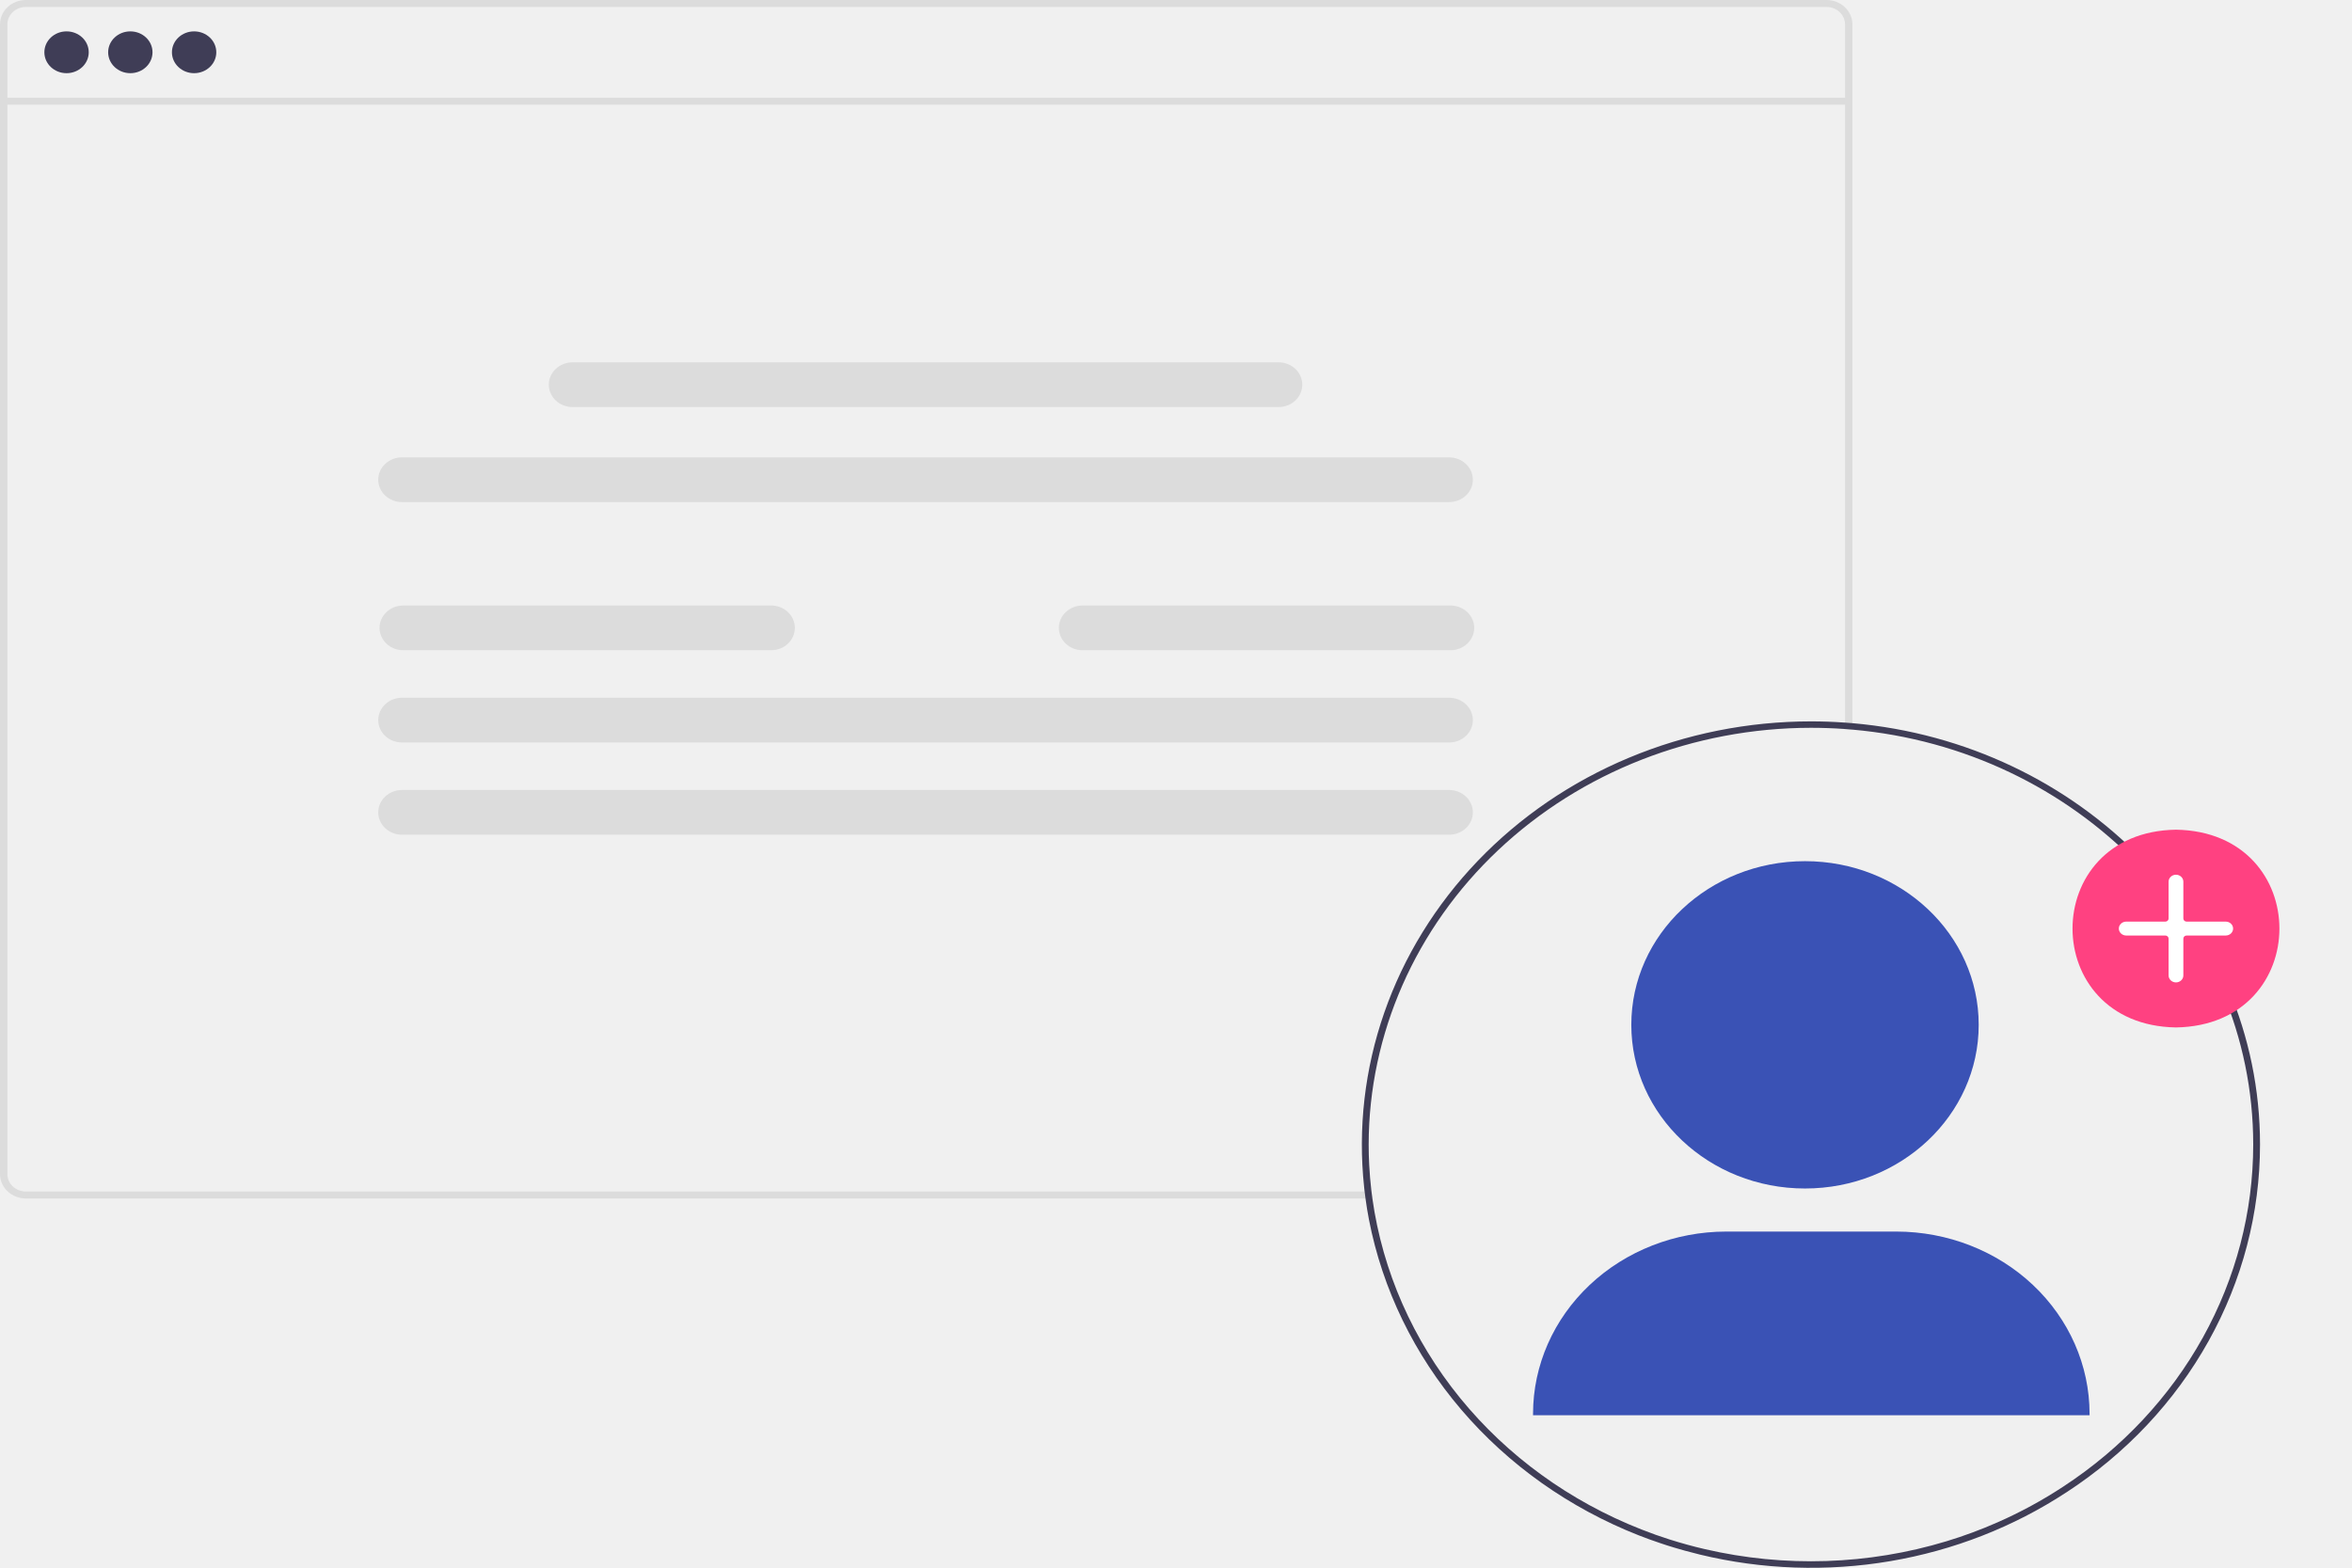
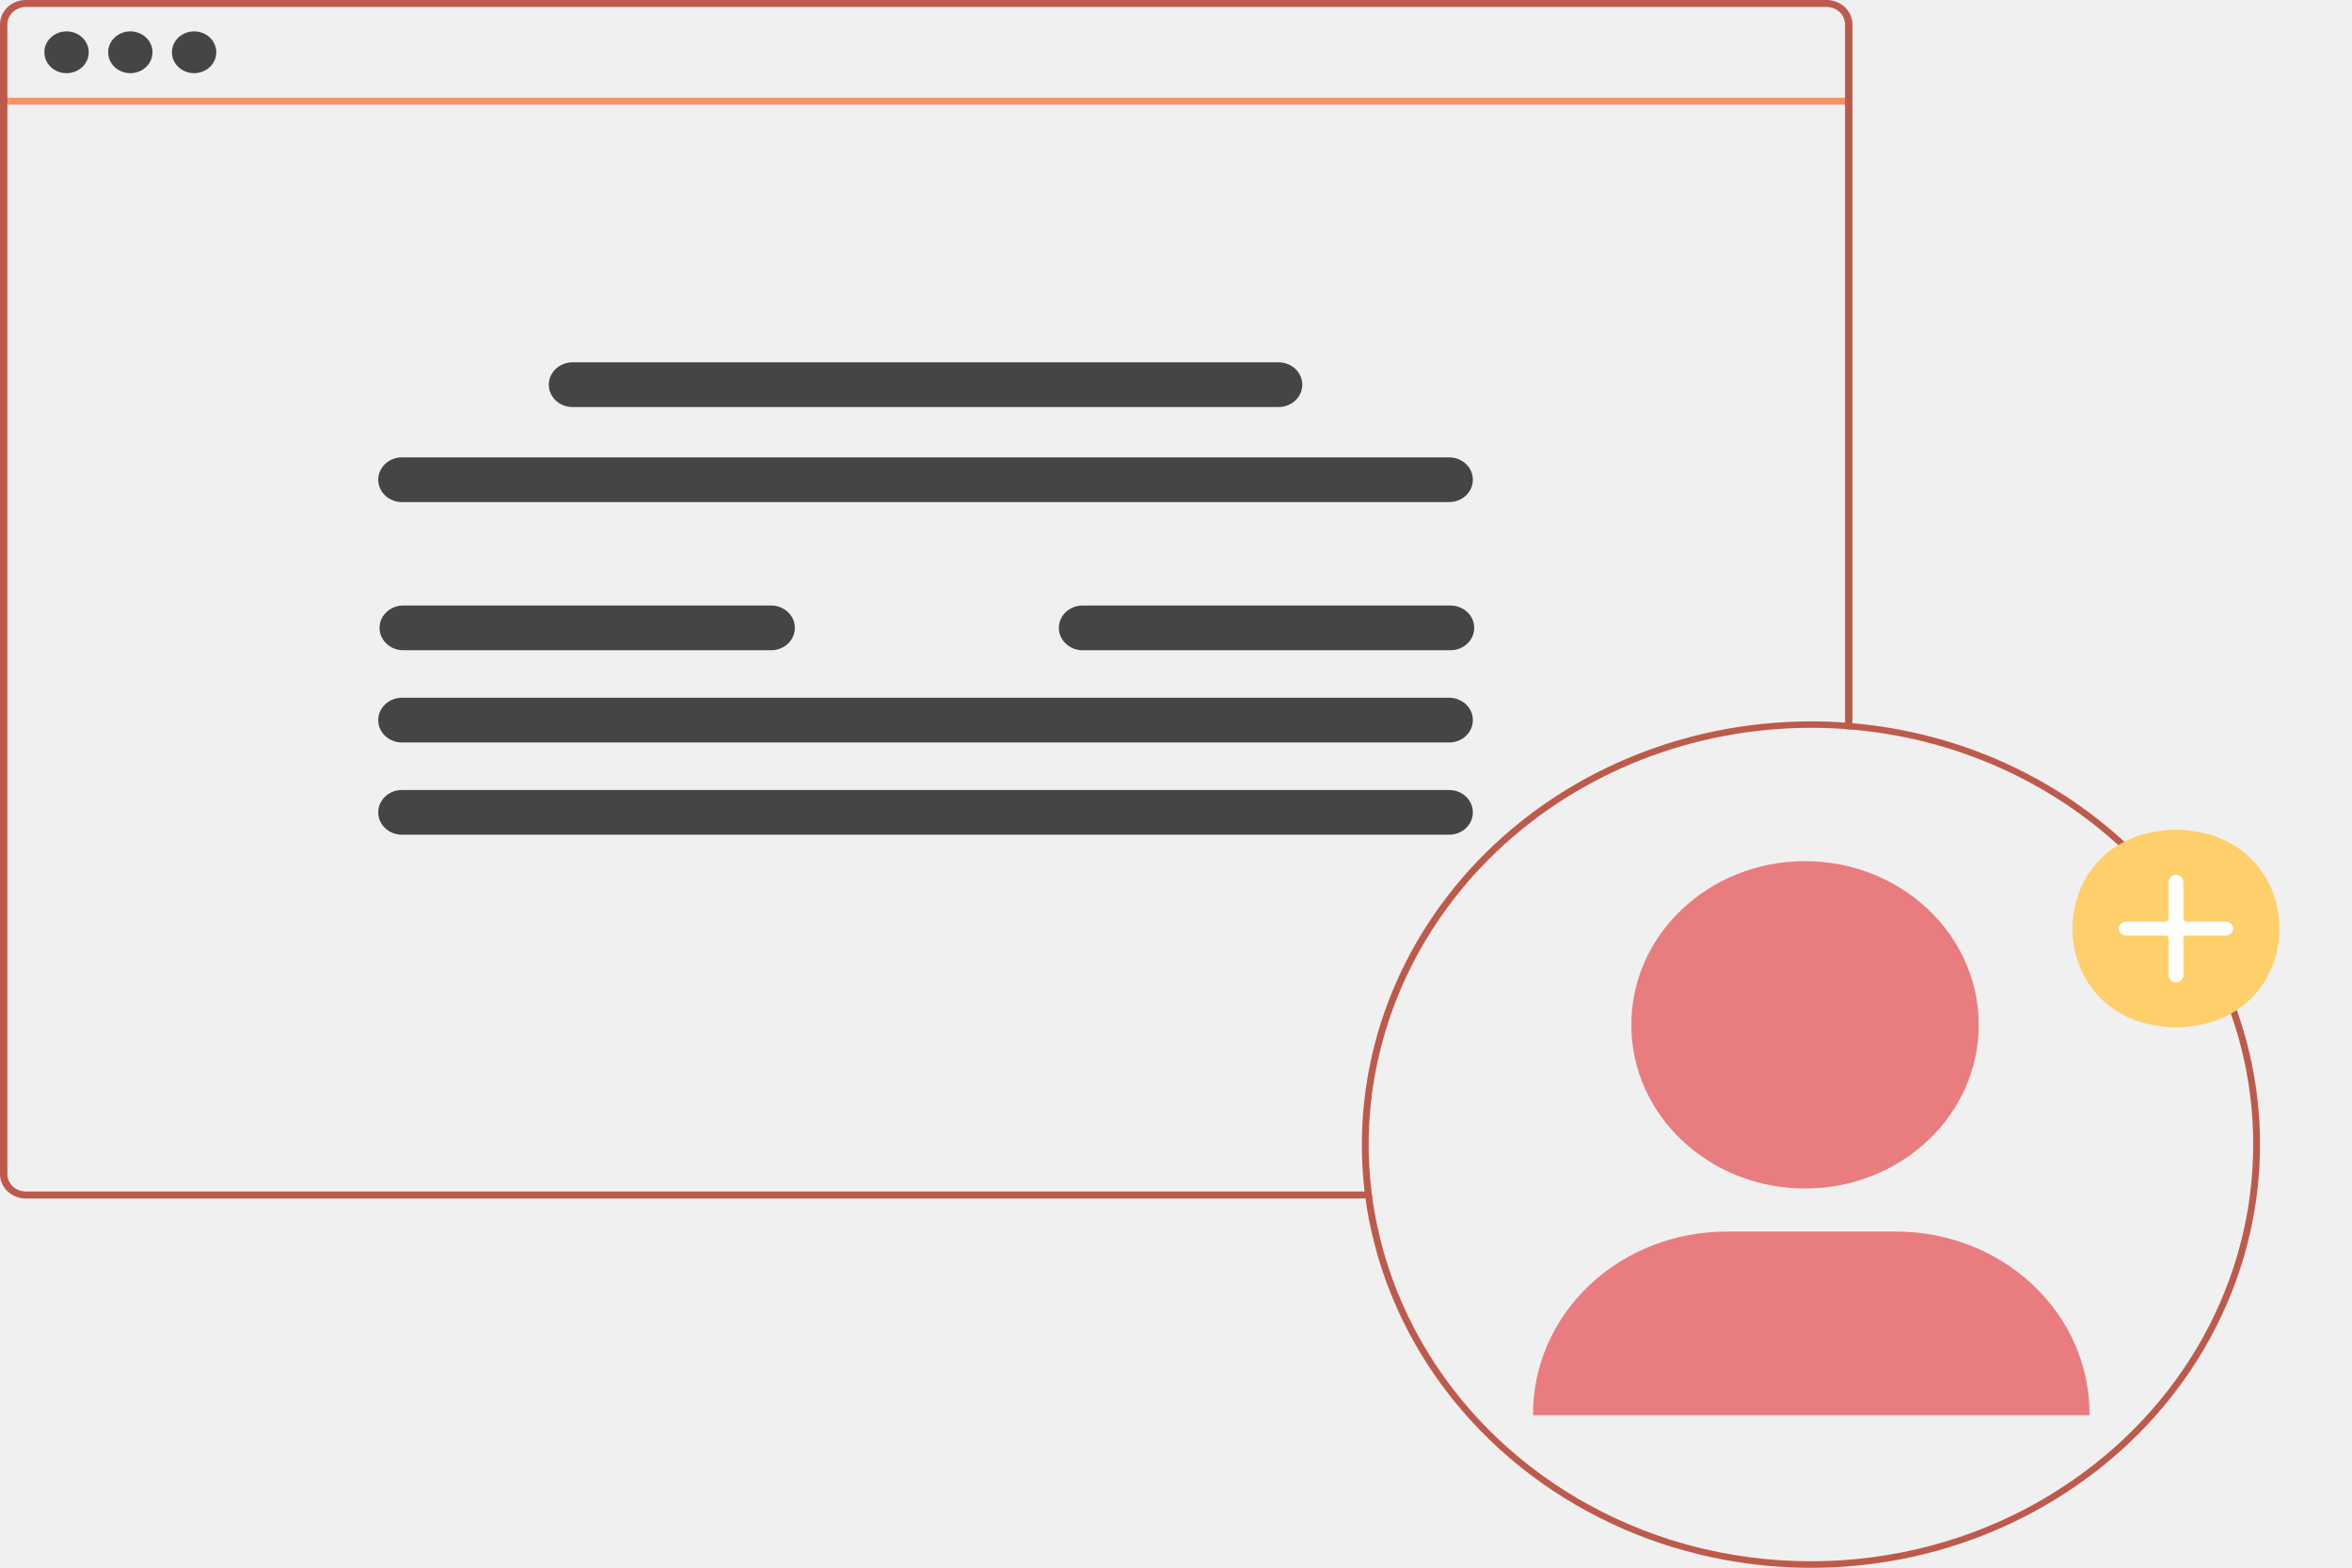
<svg xmlns="http://www.w3.org/2000/svg" width="225" height="150" viewBox="0 0 225 150" fill="none">
  <g clip-path="url(#clip0_17_291)">
-     <path d="M176.854 9.349H0.353V10.016H176.854V9.349Z" fill="#DCDCDC" />
-     <path d="M6.367 7.002C7.539 7.002 8.489 6.107 8.489 5.002C8.489 3.897 7.539 3.002 6.367 3.002C5.194 3.002 4.244 3.897 4.244 5.002C4.244 6.107 5.194 7.002 6.367 7.002Z" fill="#3F3D56" />
-     <path d="M12.468 7.002C13.64 7.002 14.59 6.107 14.59 5.002C14.59 3.897 13.64 3.002 12.468 3.002C11.296 3.002 10.346 3.897 10.346 5.002C10.346 6.107 11.296 7.002 12.468 7.002Z" fill="#3F3D56" />
-     <path d="M18.569 7.002C19.741 7.002 20.692 6.107 20.692 5.002C20.692 3.897 19.741 3.002 18.569 3.002C17.397 3.002 16.447 3.897 16.447 5.002C16.447 6.107 17.397 7.002 18.569 7.002Z" fill="#3F3D56" />
-     <path d="M138.629 48.041H38.453C38.155 48.041 37.86 47.985 37.585 47.878C37.309 47.77 37.059 47.613 36.848 47.414C36.637 47.215 36.47 46.979 36.356 46.72C36.242 46.46 36.183 46.182 36.183 45.901C36.183 45.62 36.242 45.342 36.356 45.082C36.47 44.823 36.637 44.587 36.848 44.388C37.059 44.189 37.309 44.032 37.585 43.924C37.86 43.817 38.155 43.761 38.453 43.761H138.629C138.927 43.761 139.222 43.817 139.498 43.924C139.773 44.032 140.023 44.189 140.234 44.388C140.445 44.587 140.612 44.823 140.726 45.082C140.84 45.342 140.899 45.62 140.899 45.901C140.899 46.182 140.84 46.46 140.726 46.72C140.612 46.979 140.445 47.215 140.234 47.414C140.023 47.613 139.773 47.77 139.498 47.878C139.222 47.985 138.927 48.041 138.629 48.041Z" fill="#DCDCDC" />
-     <path d="M138.629 71.042H38.453C38.155 71.042 37.86 70.986 37.585 70.879C37.309 70.771 37.059 70.614 36.848 70.415C36.637 70.216 36.47 69.98 36.356 69.721C36.242 69.461 36.183 69.183 36.183 68.902C36.183 68.621 36.242 68.343 36.356 68.083C36.47 67.824 36.637 67.588 36.848 67.389C37.059 67.19 37.309 67.033 37.585 66.925C37.86 66.818 38.155 66.762 38.453 66.762H138.629C138.927 66.762 139.222 66.818 139.498 66.925C139.773 67.033 140.023 67.19 140.234 67.389C140.445 67.588 140.612 67.824 140.726 68.083C140.84 68.343 140.899 68.621 140.899 68.902C140.899 69.183 140.84 69.461 140.726 69.721C140.612 69.98 140.445 70.216 140.234 70.415C140.023 70.614 139.773 70.771 139.498 70.879C139.222 70.986 138.927 71.042 138.629 71.042Z" fill="#DCDCDC" />
-     <path d="M138.629 79.868H38.453C37.851 79.868 37.274 79.642 36.848 79.241C36.422 78.84 36.183 78.295 36.183 77.728C36.183 77.16 36.422 76.616 36.848 76.215C37.274 75.814 37.851 75.588 38.453 75.588H138.629C139.231 75.588 139.808 75.814 140.234 76.215C140.66 76.616 140.899 77.16 140.899 77.728C140.899 78.295 140.66 78.84 140.234 79.241C139.808 79.642 139.231 79.868 138.629 79.868Z" fill="#DCDCDC" />
-     <path d="M122.311 38.947H54.771C54.169 38.947 53.591 38.722 53.166 38.321C52.74 37.919 52.501 37.375 52.501 36.807C52.501 36.24 52.74 35.696 53.166 35.295C53.591 34.893 54.169 34.668 54.771 34.668H122.311C122.913 34.668 123.491 34.893 123.917 35.295C124.342 35.696 124.581 36.24 124.581 36.807C124.581 37.375 124.342 37.919 123.917 38.321C123.491 38.722 122.913 38.947 122.311 38.947Z" fill="#DCDCDC" />
-     <path d="M73.77 62.216H38.581C38.282 62.216 37.987 62.161 37.711 62.053C37.435 61.946 37.185 61.788 36.974 61.59C36.763 61.391 36.595 61.155 36.481 60.895C36.367 60.636 36.308 60.357 36.308 60.076C36.308 59.795 36.367 59.516 36.481 59.257C36.595 58.997 36.763 58.761 36.974 58.562C37.185 58.363 37.435 58.206 37.711 58.099C37.987 57.991 38.282 57.936 38.581 57.936H73.77C74.372 57.936 74.95 58.162 75.375 58.563C75.801 58.964 76.04 59.508 76.04 60.076C76.04 60.643 75.801 61.188 75.375 61.589C74.95 61.99 74.372 62.216 73.77 62.216Z" fill="#DCDCDC" />
-     <path d="M138.756 62.216H103.567C103.269 62.216 102.973 62.161 102.697 62.053C102.422 61.946 102.171 61.788 101.96 61.59C101.749 61.391 101.581 61.155 101.467 60.895C101.353 60.636 101.294 60.357 101.294 60.076C101.294 59.795 101.353 59.516 101.467 59.257C101.581 58.997 101.749 58.761 101.96 58.562C102.171 58.363 102.422 58.206 102.697 58.099C102.973 57.991 103.269 57.936 103.567 57.936H138.756C139.054 57.936 139.35 57.991 139.626 58.099C139.901 58.206 140.152 58.363 140.363 58.562C140.574 58.761 140.742 58.997 140.856 59.257C140.97 59.516 141.029 59.795 141.029 60.076C141.029 60.357 140.97 60.636 140.856 60.895C140.742 61.155 140.574 61.391 140.363 61.59C140.152 61.788 139.901 61.946 139.626 62.053C139.35 62.161 139.054 62.216 138.756 62.216Z" fill="#DCDCDC" />
-     <path d="M174.731 0H2.474C1.817 0.001 1.188 0.247 0.724 0.685C0.261 1.123 0 1.716 0 2.334V112.343C0.001 112.961 0.262 113.553 0.725 113.99C1.189 114.427 1.818 114.673 2.474 114.674H131.286C131.253 114.453 131.227 114.229 131.201 114.008H2.474C2.005 114.008 1.556 113.832 1.224 113.52C0.893 113.208 0.707 112.784 0.706 112.343V2.334C0.707 1.892 0.893 1.468 1.224 1.156C1.555 0.843 2.005 0.667 2.474 0.666H174.731C175.201 0.666 175.651 0.842 175.983 1.155C176.315 1.468 176.501 1.892 176.502 2.334V69.757C176.736 69.772 176.974 69.79 177.208 69.812V2.334C177.208 1.715 176.947 1.122 176.482 0.684C176.018 0.246 175.388 0 174.731 0Z" fill="#DCDCDC" />
-     <path d="M131.286 114.674C131.253 114.453 131.227 114.229 131.201 114.008C131.195 113.975 131.192 113.944 131.188 113.91C131.094 113.103 131.026 112.289 130.983 111.466C130.804 112.174 130.643 112.886 130.498 113.6C130.508 113.705 130.518 113.806 130.531 113.91C130.534 113.944 130.537 113.975 130.544 114.008C130.57 114.229 130.596 114.453 130.629 114.674C130.72 115.358 130.83 116.033 130.961 116.705C130.964 116.677 130.967 116.652 130.97 116.625C131.062 115.978 131.166 115.333 131.289 114.689C131.287 114.685 131.286 114.679 131.286 114.674ZM177.208 69.195C176.974 69.174 176.736 69.155 176.502 69.14C176.466 69.137 176.433 69.137 176.398 69.134C175.356 69.06 174.302 69.023 173.241 69.023C167.234 69.025 161.294 70.214 155.804 72.513C150.315 74.811 145.398 78.169 141.37 82.37C137.343 86.57 134.294 91.52 132.422 96.899C130.549 102.278 129.894 107.968 130.498 113.6C130.508 113.705 130.518 113.806 130.531 113.91C130.534 113.944 130.537 113.975 130.544 114.008C130.57 114.229 130.596 114.453 130.629 114.674C130.72 115.358 130.83 116.033 130.961 116.705C132.254 123.364 135.291 129.614 139.796 134.887C144.301 140.161 150.132 144.291 156.76 146.902C157.437 147.166 158.12 147.417 158.813 147.647C159.269 147.804 159.724 147.948 160.187 148.086C160.519 148.187 160.854 148.282 161.189 148.374C161.664 148.506 162.146 148.632 162.631 148.749C168.579 150.187 174.787 150.4 180.831 149.375C186.875 148.349 192.614 146.108 197.656 142.804H197.66C203.378 139.083 208.053 134.11 211.282 128.311C214.512 122.512 216.2 116.061 216.201 109.512C216.201 88.445 199.043 71.088 177.208 69.195ZM197.377 142.243C195.388 143.551 193.283 144.696 191.085 145.663C189.506 146.359 187.882 146.962 186.223 147.466C178.736 149.737 170.726 149.999 163.09 148.224C162.517 148.092 161.948 147.948 161.384 147.792C160.828 147.638 160.277 147.476 159.731 147.304C159.285 147.16 158.839 147.012 158.397 146.856C157.934 146.69 157.479 146.519 157.023 146.341C150.17 143.649 144.186 139.309 139.67 133.755C135.154 128.2 132.264 121.626 131.289 114.689C131.287 114.685 131.286 114.679 131.286 114.674C131.253 114.453 131.227 114.229 131.201 114.008C131.195 113.975 131.192 113.944 131.188 113.91C131.094 113.103 131.026 112.289 130.983 111.466C130.948 110.818 130.93 110.167 130.931 109.512C130.944 98.94 135.405 88.804 143.337 81.329C151.269 73.853 162.023 69.648 173.241 69.637C174.302 69.637 175.356 69.674 176.398 69.747C176.433 69.75 176.466 69.753 176.502 69.757C176.736 69.772 176.974 69.79 177.208 69.812C198.685 71.701 215.55 88.783 215.55 109.512C215.549 115.945 213.896 122.282 210.731 127.982C207.566 133.682 202.984 138.575 197.377 142.243ZM158.397 146.856C157.934 146.69 157.479 146.519 157.023 146.341C150.17 143.649 144.186 139.309 139.67 133.755C135.154 128.2 132.264 121.626 131.289 114.689C131.166 115.333 131.062 115.978 130.97 116.625C130.967 116.652 130.964 116.677 130.961 116.705C132.254 123.364 135.291 129.614 139.796 134.887C144.301 140.161 150.132 144.291 156.76 146.902C157.437 147.166 158.12 147.417 158.813 147.647C158.67 147.387 158.53 147.123 158.397 146.856ZM176.398 69.134C175.356 69.06 174.302 69.023 173.241 69.023C167.234 69.025 161.294 70.214 155.804 72.513C150.315 74.811 145.398 78.169 141.37 82.37C137.343 86.57 134.294 91.52 132.422 96.899C130.549 102.278 129.894 107.968 130.498 113.6C130.508 113.705 130.518 113.806 130.531 113.91C130.534 113.944 130.537 113.975 130.544 114.008H131.201C131.195 113.975 131.192 113.944 131.188 113.91C131.094 113.103 131.026 112.289 130.983 111.466C130.948 110.818 130.93 110.167 130.931 109.512C130.944 98.94 135.405 88.804 143.337 81.329C151.269 73.853 162.023 69.648 173.241 69.637C174.302 69.637 175.356 69.674 176.398 69.747C176.433 69.75 176.466 69.753 176.502 69.757L176.502 69.14C176.466 69.137 176.433 69.137 176.398 69.134Z" fill="#3F3D56" />
-     <path d="M208.16 79.387C221.356 79.599 221.354 98.097 208.16 98.308C194.965 98.096 194.967 79.597 208.16 79.387Z" fill="#FF4181" />
+     <path d="M176.854 9.349H0.353V10.016H176.854V9.349Z" fill="#F69265" />
+     <path d="M6.367 7.002C7.539 7.002 8.489 6.107 8.489 5.002C8.489 3.897 7.539 3.002 6.367 3.002C5.194 3.002 4.244 3.897 4.244 5.002C4.244 6.107 5.194 7.002 6.367 7.002Z" fill="#454545" />
+     <path d="M12.468 7.002C13.64 7.002 14.59 6.107 14.59 5.002C14.59 3.897 13.64 3.002 12.468 3.002C11.296 3.002 10.346 3.897 10.346 5.002C10.346 6.107 11.296 7.002 12.468 7.002Z" fill="#454545" />
+     <path d="M18.569 7.002C19.741 7.002 20.692 6.107 20.692 5.002C20.692 3.897 19.741 3.002 18.569 3.002C17.397 3.002 16.447 3.897 16.447 5.002C16.447 6.107 17.397 7.002 18.569 7.002Z" fill="#454545" />
+     <path d="M138.629 48.041H38.453C38.155 48.041 37.86 47.985 37.585 47.878C37.309 47.77 37.059 47.613 36.848 47.414C36.637 47.215 36.47 46.979 36.356 46.72C36.242 46.46 36.183 46.182 36.183 45.901C36.183 45.62 36.242 45.342 36.356 45.082C36.47 44.823 36.637 44.587 36.848 44.388C37.059 44.189 37.309 44.032 37.585 43.924C37.86 43.817 38.155 43.761 38.453 43.761H138.629C138.927 43.761 139.222 43.817 139.498 43.924C139.773 44.032 140.023 44.189 140.234 44.388C140.445 44.587 140.612 44.823 140.726 45.082C140.84 45.342 140.899 45.62 140.899 45.901C140.899 46.182 140.84 46.46 140.726 46.72C140.612 46.979 140.445 47.215 140.234 47.414C140.023 47.613 139.773 47.77 139.498 47.878C139.222 47.985 138.927 48.041 138.629 48.041Z" fill="#454545" />
+     <path d="M138.629 71.042H38.453C38.155 71.042 37.86 70.986 37.585 70.879C37.309 70.771 37.059 70.614 36.848 70.415C36.637 70.216 36.47 69.98 36.356 69.721C36.242 69.461 36.183 69.183 36.183 68.902C36.183 68.621 36.242 68.343 36.356 68.083C36.47 67.824 36.637 67.588 36.848 67.389C37.059 67.19 37.309 67.033 37.585 66.925C37.86 66.818 38.155 66.762 38.453 66.762H138.629C138.927 66.762 139.222 66.818 139.498 66.925C139.773 67.033 140.023 67.19 140.234 67.389C140.445 67.588 140.612 67.824 140.726 68.083C140.84 68.343 140.899 68.621 140.899 68.902C140.899 69.183 140.84 69.461 140.726 69.721C140.612 69.98 140.445 70.216 140.234 70.415C140.023 70.614 139.773 70.771 139.498 70.879C139.222 70.986 138.927 71.042 138.629 71.042Z" fill="#454545" />
+     <path d="M138.629 79.868H38.453C37.851 79.868 37.274 79.642 36.848 79.241C36.422 78.84 36.183 78.295 36.183 77.728C36.183 77.16 36.422 76.616 36.848 76.215C37.274 75.814 37.851 75.588 38.453 75.588H138.629C139.231 75.588 139.808 75.814 140.234 76.215C140.66 76.616 140.899 77.16 140.899 77.728C140.899 78.295 140.66 78.84 140.234 79.241C139.808 79.642 139.231 79.868 138.629 79.868Z" fill="#454545" />
+     <path d="M122.311 38.947H54.771C54.169 38.947 53.591 38.722 53.166 38.321C52.74 37.919 52.501 37.375 52.501 36.807C52.501 36.24 52.74 35.696 53.166 35.295C53.591 34.893 54.169 34.668 54.771 34.668H122.311C122.913 34.668 123.491 34.893 123.917 35.295C124.342 35.696 124.581 36.24 124.581 36.807C124.581 37.375 124.342 37.919 123.917 38.321C123.491 38.722 122.913 38.947 122.311 38.947Z" fill="#454545" />
+     <path d="M73.77 62.216H38.581C38.282 62.216 37.987 62.161 37.711 62.053C37.435 61.946 37.185 61.788 36.974 61.59C36.763 61.391 36.595 61.155 36.481 60.895C36.367 60.636 36.308 60.357 36.308 60.076C36.308 59.795 36.367 59.516 36.481 59.257C36.595 58.997 36.763 58.761 36.974 58.562C37.185 58.363 37.435 58.206 37.711 58.099C37.987 57.991 38.282 57.936 38.581 57.936H73.77C74.372 57.936 74.95 58.162 75.375 58.563C75.801 58.964 76.04 59.508 76.04 60.076C76.04 60.643 75.801 61.188 75.375 61.589C74.95 61.99 74.372 62.216 73.77 62.216Z" fill="#454545" />
+     <path d="M138.756 62.216H103.567C103.269 62.216 102.973 62.161 102.697 62.053C102.422 61.946 102.171 61.788 101.96 61.59C101.749 61.391 101.581 61.155 101.467 60.895C101.353 60.636 101.294 60.357 101.294 60.076C101.294 59.795 101.353 59.516 101.467 59.257C101.581 58.997 101.749 58.761 101.96 58.562C102.171 58.363 102.422 58.206 102.697 58.099C102.973 57.991 103.269 57.936 103.567 57.936H138.756C139.054 57.936 139.35 57.991 139.626 58.099C139.901 58.206 140.152 58.363 140.363 58.562C140.574 58.761 140.742 58.997 140.856 59.257C140.97 59.516 141.029 59.795 141.029 60.076C141.029 60.357 140.97 60.636 140.856 60.895C140.742 61.155 140.574 61.391 140.363 61.59C140.152 61.788 139.901 61.946 139.626 62.053C139.35 62.161 139.054 62.216 138.756 62.216Z" fill="#454545" />
+     <path d="M174.731 0H2.474C1.817 0.001 1.188 0.247 0.724 0.685C0.261 1.123 0 1.716 0 2.334V112.343C0.001 112.961 0.262 113.553 0.725 113.99C1.189 114.427 1.818 114.673 2.474 114.674H131.286C131.253 114.453 131.227 114.229 131.201 114.008H2.474C2.005 114.008 1.556 113.832 1.224 113.52C0.893 113.208 0.707 112.784 0.706 112.343V2.334C0.707 1.892 0.893 1.468 1.224 1.156C1.555 0.843 2.005 0.667 2.474 0.666H174.731C175.201 0.666 175.651 0.842 175.983 1.155C176.315 1.468 176.501 1.892 176.502 2.334V69.757C176.736 69.772 176.974 69.79 177.208 69.812V2.334C177.208 1.715 176.947 1.122 176.482 0.684C176.018 0.246 175.388 0 174.731 0Z" fill="#BE5A4B" />
+     <path d="M131.286 114.674C131.253 114.453 131.227 114.229 131.201 114.008C131.195 113.975 131.192 113.944 131.188 113.91C131.094 113.103 131.026 112.289 130.983 111.466C130.804 112.174 130.643 112.886 130.498 113.6C130.508 113.705 130.518 113.806 130.531 113.91C130.534 113.944 130.537 113.975 130.544 114.008C130.57 114.229 130.596 114.453 130.629 114.674C130.72 115.358 130.83 116.033 130.961 116.705C130.964 116.677 130.967 116.652 130.97 116.625C131.062 115.978 131.166 115.333 131.289 114.689C131.287 114.685 131.286 114.679 131.286 114.674ZM177.208 69.195C176.974 69.174 176.736 69.155 176.502 69.14C176.466 69.137 176.433 69.137 176.398 69.134C175.356 69.06 174.302 69.023 173.241 69.023C167.234 69.025 161.294 70.214 155.804 72.513C150.315 74.811 145.398 78.169 141.37 82.37C137.343 86.57 134.294 91.52 132.422 96.899C130.549 102.278 129.894 107.968 130.498 113.6C130.508 113.705 130.518 113.806 130.531 113.91C130.534 113.944 130.537 113.975 130.544 114.008C130.57 114.229 130.596 114.453 130.629 114.674C130.72 115.358 130.83 116.033 130.961 116.705C132.254 123.364 135.291 129.614 139.796 134.887C144.301 140.161 150.132 144.291 156.76 146.902C157.437 147.166 158.12 147.417 158.813 147.647C159.269 147.804 159.724 147.948 160.187 148.086C160.519 148.187 160.854 148.282 161.189 148.374C161.664 148.506 162.146 148.632 162.631 148.749C168.579 150.187 174.787 150.4 180.831 149.375C186.875 148.349 192.614 146.108 197.656 142.804H197.66C203.378 139.083 208.053 134.11 211.282 128.311C214.512 122.512 216.2 116.061 216.201 109.512C216.201 88.445 199.043 71.088 177.208 69.195ZM197.377 142.243C195.388 143.551 193.283 144.696 191.085 145.663C189.506 146.359 187.882 146.962 186.223 147.466C178.736 149.737 170.726 149.999 163.09 148.224C162.517 148.092 161.948 147.948 161.384 147.792C160.828 147.638 160.277 147.476 159.731 147.304C159.285 147.16 158.839 147.012 158.397 146.856C157.934 146.69 157.479 146.519 157.023 146.341C150.17 143.649 144.186 139.309 139.67 133.755C135.154 128.2 132.264 121.626 131.289 114.689C131.287 114.685 131.286 114.679 131.286 114.674C131.253 114.453 131.227 114.229 131.201 114.008C131.195 113.975 131.192 113.944 131.188 113.91C131.094 113.103 131.026 112.289 130.983 111.466C130.948 110.818 130.93 110.167 130.931 109.512C130.944 98.94 135.405 88.804 143.337 81.329C151.269 73.853 162.023 69.648 173.241 69.637C174.302 69.637 175.356 69.674 176.398 69.747C176.433 69.75 176.466 69.753 176.502 69.757C176.736 69.772 176.974 69.79 177.208 69.812C198.685 71.701 215.55 88.783 215.55 109.512C215.549 115.945 213.896 122.282 210.731 127.982C207.566 133.682 202.984 138.575 197.377 142.243ZM158.397 146.856C157.934 146.69 157.479 146.519 157.023 146.341C150.17 143.649 144.186 139.309 139.67 133.755C135.154 128.2 132.264 121.626 131.289 114.689C131.166 115.333 131.062 115.978 130.97 116.625C130.967 116.652 130.964 116.677 130.961 116.705C132.254 123.364 135.291 129.614 139.796 134.887C144.301 140.161 150.132 144.291 156.76 146.902C157.437 147.166 158.12 147.417 158.813 147.647C158.67 147.387 158.53 147.123 158.397 146.856ZM176.398 69.134C175.356 69.06 174.302 69.023 173.241 69.023C167.234 69.025 161.294 70.214 155.804 72.513C150.315 74.811 145.398 78.169 141.37 82.37C137.343 86.57 134.294 91.52 132.422 96.899C130.549 102.278 129.894 107.968 130.498 113.6C130.508 113.705 130.518 113.806 130.531 113.91C130.534 113.944 130.537 113.975 130.544 114.008H131.201C131.195 113.975 131.192 113.944 131.188 113.91C131.094 113.103 131.026 112.289 130.983 111.466C130.948 110.818 130.93 110.167 130.931 109.512C130.944 98.94 135.405 88.804 143.337 81.329C151.269 73.853 162.023 69.648 173.241 69.637C174.302 69.637 175.356 69.674 176.398 69.747C176.433 69.75 176.466 69.753 176.502 69.757L176.502 69.14C176.466 69.137 176.433 69.137 176.398 69.134Z" fill="#BE5A4B" />
+     <path d="M208.16 79.387C221.356 79.599 221.354 98.097 208.16 98.308C194.965 98.096 194.967 79.597 208.16 79.387Z" fill="#FECF6B" />
    <path d="M208.161 93.999C207.973 93.999 207.794 93.928 207.662 93.804C207.53 93.679 207.455 93.51 207.455 93.334V89.809C207.455 89.73 207.422 89.655 207.363 89.599C207.304 89.544 207.224 89.512 207.141 89.512H203.4C203.213 89.512 203.034 89.442 202.901 89.317C202.769 89.193 202.695 89.024 202.695 88.847C202.695 88.671 202.769 88.502 202.901 88.377C203.034 88.252 203.213 88.182 203.4 88.182H207.141C207.224 88.182 207.304 88.151 207.363 88.096C207.422 88.04 207.455 87.965 207.455 87.886V84.361C207.455 84.184 207.529 84.015 207.662 83.891C207.794 83.766 207.973 83.696 208.16 83.696C208.348 83.696 208.527 83.766 208.659 83.891C208.792 84.015 208.866 84.184 208.866 84.361V87.886C208.866 87.965 208.899 88.04 208.958 88.096C209.017 88.151 209.097 88.182 209.18 88.182H212.921C213.108 88.182 213.287 88.252 213.42 88.377C213.552 88.502 213.626 88.671 213.626 88.847C213.626 89.024 213.552 89.193 213.42 89.317C213.287 89.442 213.108 89.512 212.921 89.512H209.18C209.097 89.512 209.017 89.544 208.958 89.599C208.899 89.655 208.866 89.73 208.866 89.809V93.334C208.866 93.51 208.791 93.679 208.659 93.804C208.527 93.928 208.348 93.999 208.161 93.999Z" fill="white" />
-     <path d="M172.673 113.718C181.85 113.718 189.289 106.707 189.289 98.058C189.289 89.41 181.85 82.399 172.673 82.399C163.496 82.399 156.057 89.41 156.057 98.058C156.057 106.707 163.496 113.718 172.673 113.718Z" fill="#3A52B5" />
-     <path d="M199.895 135.416H146.656V135.256C146.661 130.639 148.61 126.211 152.075 122.946C155.54 119.681 160.237 117.844 165.137 117.839H181.414C186.313 117.844 191.011 119.681 194.476 122.946C197.94 126.211 199.889 130.639 199.895 135.256V135.416Z" fill="#3A52B5" />
+     <path d="M172.673 113.718C181.85 113.718 189.289 106.707 189.289 98.058C189.289 89.41 181.85 82.399 172.673 82.399C163.496 82.399 156.057 89.41 156.057 98.058C156.057 106.707 163.496 113.718 172.673 113.718Z" fill="#E97C7E" />
+     <path d="M199.895 135.416H146.656V135.256C146.661 130.639 148.61 126.211 152.075 122.946C155.54 119.681 160.237 117.844 165.137 117.839H181.414C186.313 117.844 191.011 119.681 194.476 122.946C197.94 126.211 199.889 130.639 199.895 135.256V135.416Z" fill="#E97C7E" />
  </g>
  <defs>
    <clipPath id="clip0_17_291">
      <rect width="225" height="150" fill="white" />
    </clipPath>
  </defs>
</svg>
